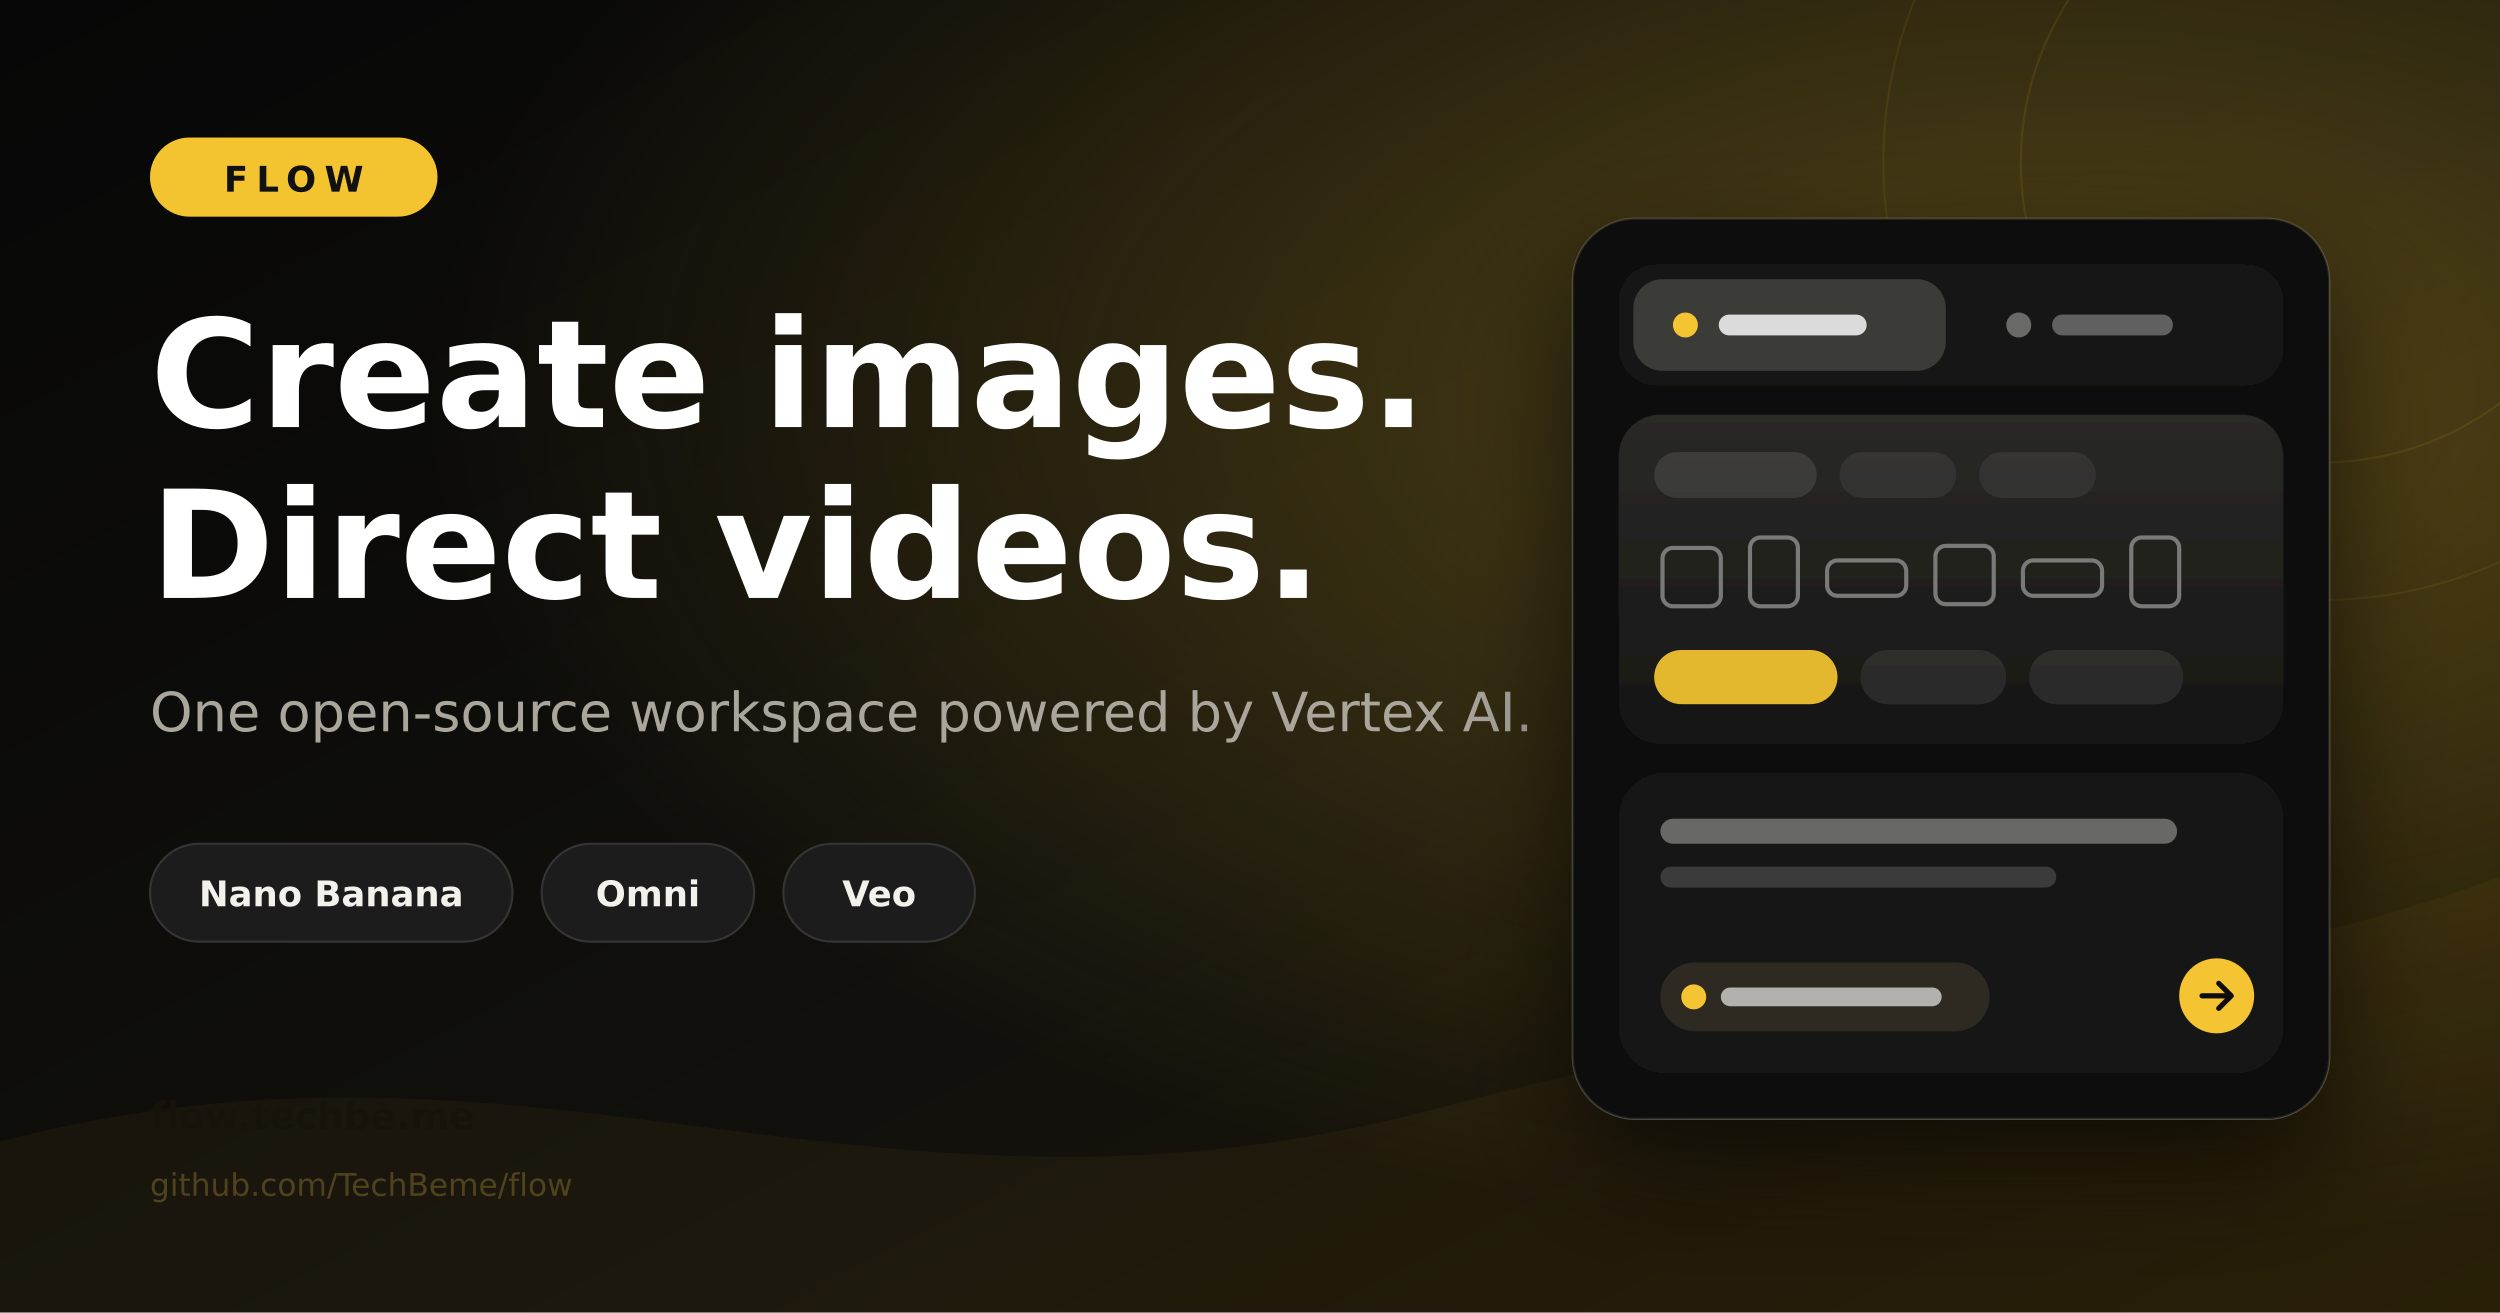
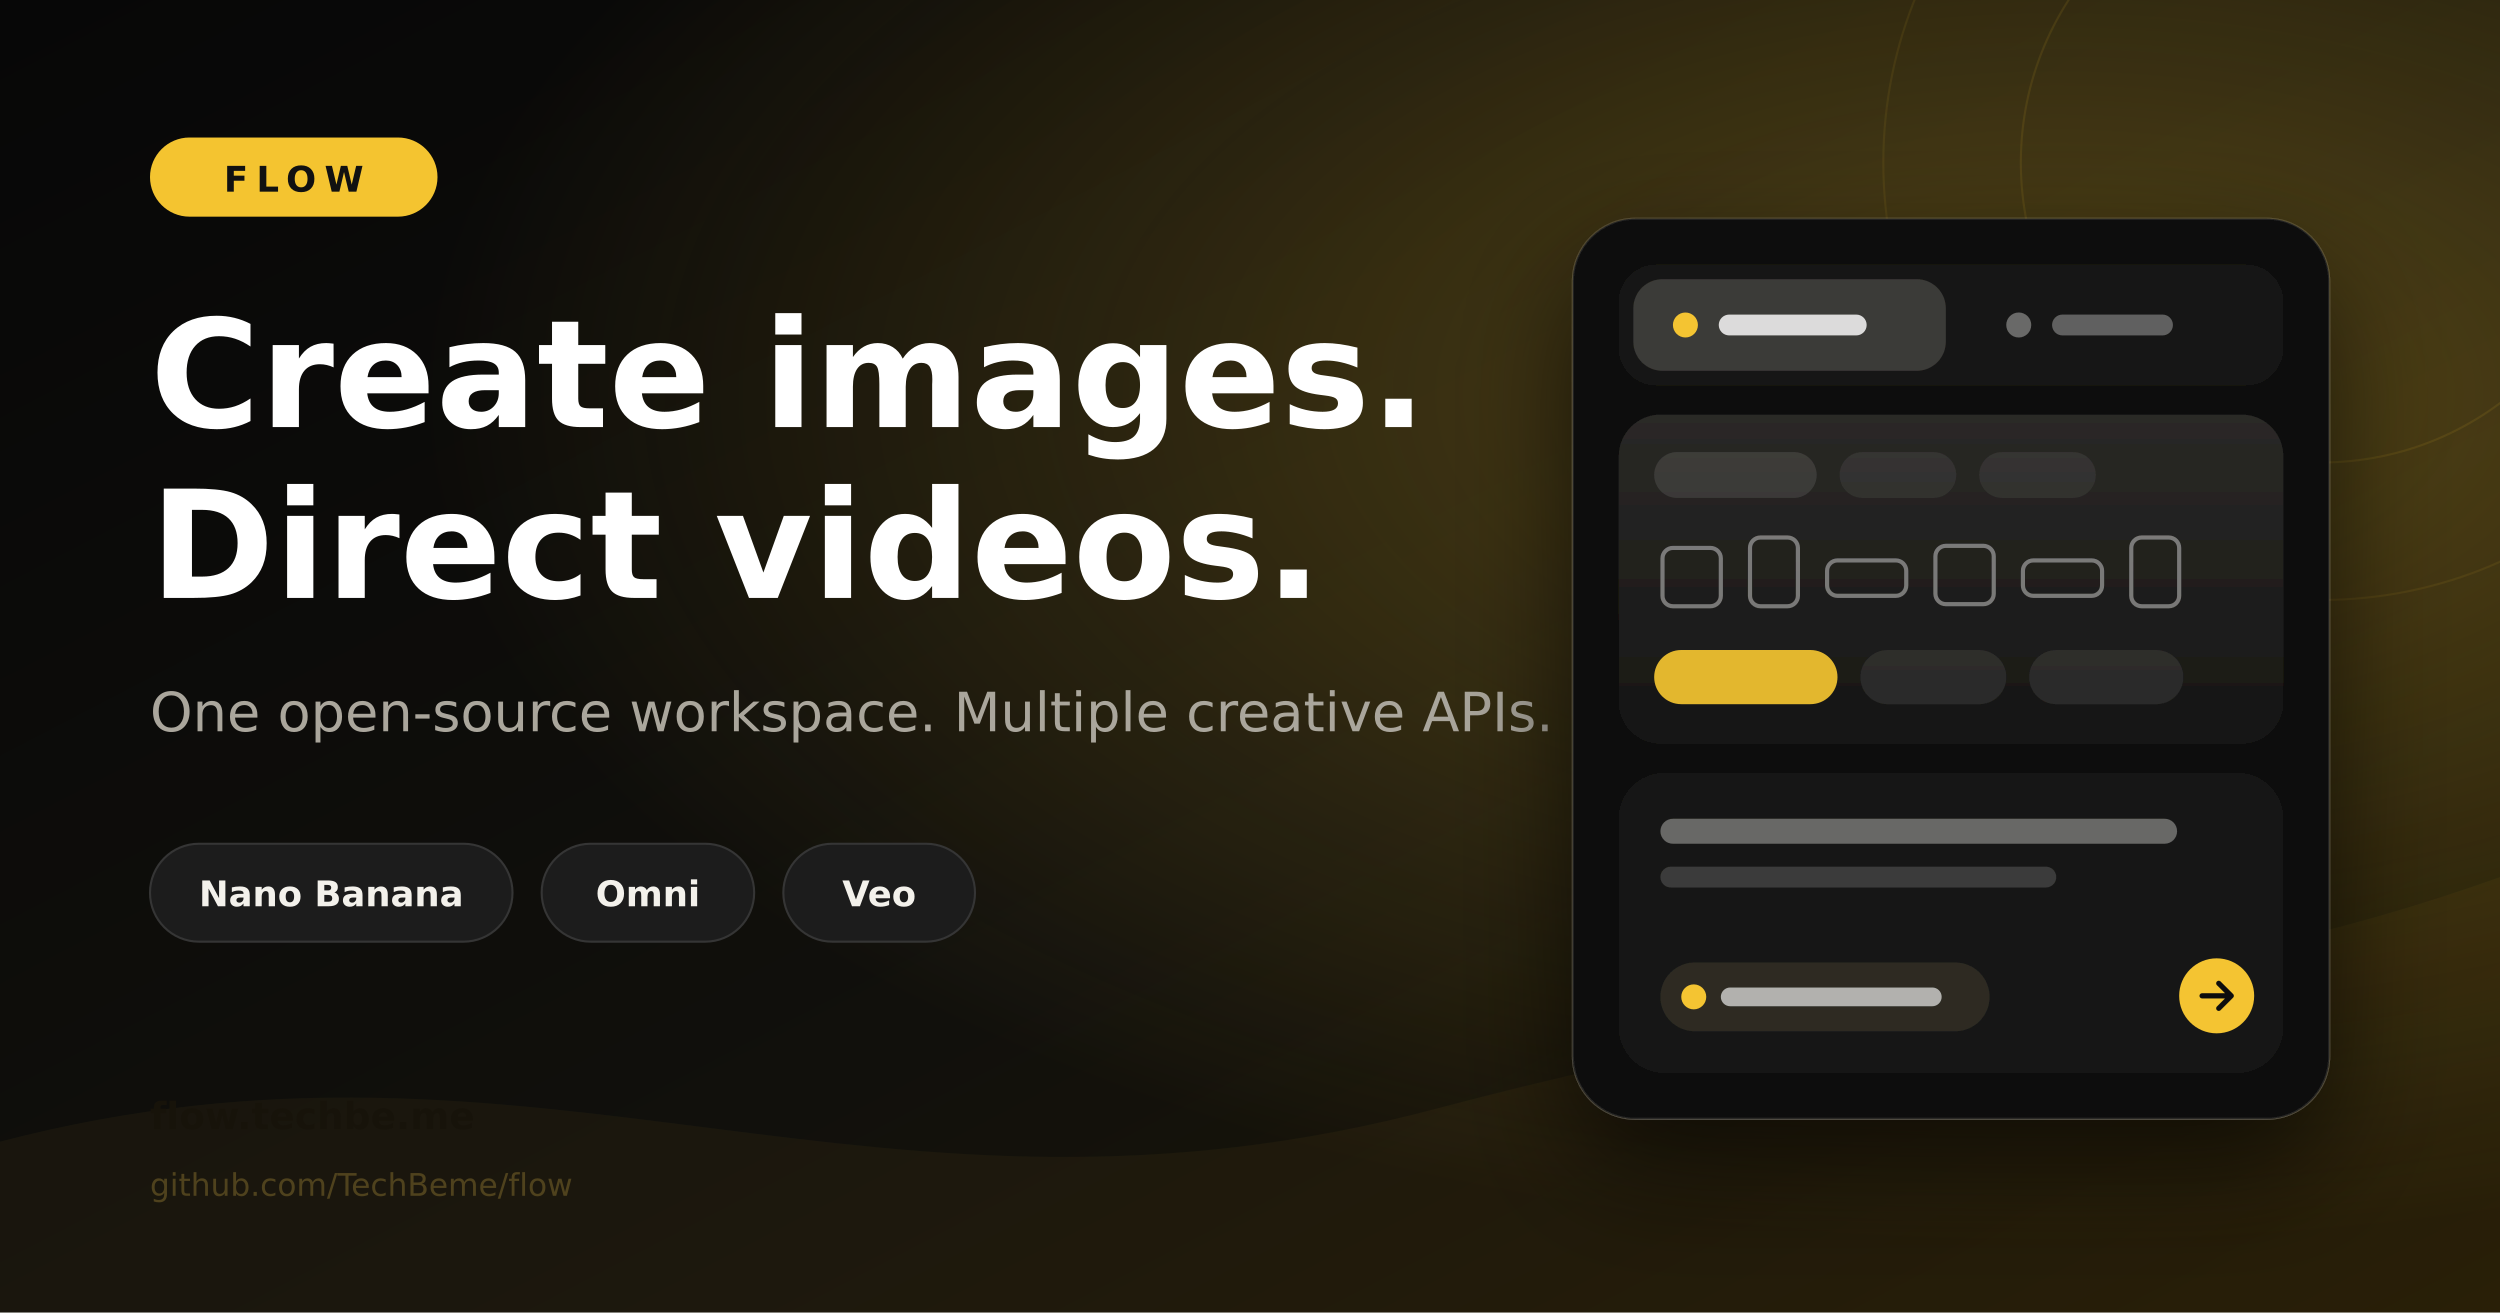
<svg xmlns="http://www.w3.org/2000/svg" width="1200" height="630" viewBox="0 0 1200 630">
  <defs>
    <linearGradient id="bg" x1="0" y1="0" x2="1" y2="1">
      <stop offset="0" stop-color="#070707" />
      <stop offset="0.58" stop-color="#11100c" />
      <stop offset="1" stop-color="#1f1805" />
    </linearGradient>
    <radialGradient id="glow" cx="0.82" cy="0.3" r="0.65">
      <stop offset="0" stop-color="#f4c430" stop-opacity="0.3" />
      <stop offset="1" stop-color="#f4c430" stop-opacity="0" />
    </radialGradient>
    <linearGradient id="panel" x1="0" y1="0" x2="0" y2="1">
      <stop offset="0" stop-color="#2a2926" />
      <stop offset="1" stop-color="#161615" />
    </linearGradient>
    <filter id="shadow" x="-30%" y="-30%" width="160%" height="160%">
      <feDropShadow dx="0" dy="24" stdDeviation="28" flood-color="#000" flood-opacity="0.65" />
    </filter>
  </defs>
  <rect width="1200" height="630" fill="url(#bg)" />
  <rect width="1200" height="630" fill="url(#glow)" />
  <path d="M0 548 C260 480 420 604 690 532 C920 471 1035 480 1200 421 L1200 630 L0 630 Z" fill="#f4c430" opacity="0.045" />
  <circle cx="1114" cy="78" r="210" fill="none" stroke="#f4c430" stroke-opacity="0.08" stroke-width="1" />
  <circle cx="1114" cy="78" r="144" fill="none" stroke="#f4c430" stroke-opacity="0.1" stroke-width="1" />
  <g font-family="DejaVu Sans, sans-serif">
    <rect x="72" y="66" width="138" height="38" rx="19" fill="#f4c430" />
    <text x="141" y="92" text-anchor="middle" font-size="17" font-weight="700" letter-spacing="4" fill="#111">FLOW</text>
    <text x="72" y="205" font-size="72" font-weight="700" fill="#fff">Create images.</text>
    <text x="72" y="287" font-size="72" font-weight="700" fill="#fff">Direct videos.</text>
-     <text x="72" y="351" font-size="26" font-weight="400" fill="#aaa69c">One open-source workspace powered by Vertex AI.</text>
+     <text x="72" y="351" font-size="26" font-weight="400" fill="#aaa69c">One open-source workspace. Multiple creative APIs.</text>
    <g font-size="17" font-weight="600">
      <rect x="72" y="405" width="174" height="47" rx="23.5" fill="#1c1c1c" stroke="#353535" />
      <text x="159" y="435" text-anchor="middle" fill="#f3f1eb">Nano Banana</text>
      <rect x="260" y="405" width="102" height="47" rx="23.5" fill="#1c1c1c" stroke="#353535" />
      <text x="311" y="435" text-anchor="middle" fill="#f3f1eb">Omni</text>
      <rect x="376" y="405" width="92" height="47" rx="23.5" fill="#1c1c1c" stroke="#353535" />
      <text x="422" y="435" text-anchor="middle" fill="#f3f1eb">Veo</text>
    </g>
    <text x="72" y="542" font-size="18" font-weight="700" fill="#17130a">flow.techbe.me</text>
    <text x="72" y="574" font-size="15" fill="#4f421d">github.com/TechBeme/flow</text>
  </g>
  <g transform="translate(755 105)" filter="url(#shadow)">
    <rect width="363" height="432" rx="30" fill="#0d0d0d" stroke="#fff" stroke-opacity="0.1" />
    <rect x="22" y="22" width="319" height="58" rx="18" fill="#181817" />
    <rect x="29" y="29" width="150" height="44" rx="14" fill="#3b3a37" />
    <circle cx="54" cy="51" r="6" fill="#f4c430" />
    <rect x="70" y="46" width="71" height="10" rx="5" fill="#fff" fill-opacity="0.82" />
    <circle cx="214" cy="51" r="6" fill="#fff" fill-opacity="0.35" />
    <rect x="230" y="46" width="58" height="10" rx="5" fill="#fff" fill-opacity="0.32" />
    <rect x="22" y="94" width="319" height="158" rx="20" fill="url(#panel)" />
    <rect x="39" y="112" width="78" height="22" rx="11" fill="#fff" fill-opacity="0.1" />
    <rect x="128" y="112" width="56" height="22" rx="11" fill="#fff" fill-opacity="0.06" />
    <rect x="195" y="112" width="56" height="22" rx="11" fill="#fff" fill-opacity="0.06" />
    <g fill="none" stroke="#fff" stroke-opacity="0.4" stroke-width="2">
      <rect x="43" y="158" width="28" height="28" rx="5" />
      <rect x="85" y="153" width="23" height="33" rx="5" />
      <rect x="122" y="164" width="38" height="17" rx="5" />
      <rect x="174" y="157" width="28" height="28" rx="5" />
      <rect x="216" y="164" width="38" height="17" rx="5" />
      <rect x="268" y="153" width="23" height="33" rx="5" />
    </g>
    <rect x="39" y="207" width="88" height="26" rx="13" fill="#f4c430" fill-opacity="0.92" />
    <rect x="138" y="207" width="70" height="26" rx="13" fill="#fff" fill-opacity="0.08" />
    <rect x="219" y="207" width="74" height="26" rx="13" fill="#fff" fill-opacity="0.08" />
    <rect x="22" y="266" width="319" height="144" rx="22" fill="#181817" />
    <rect x="42" y="288" width="248" height="12" rx="6" fill="#fff" fill-opacity="0.34" />
    <rect x="42" y="311" width="190" height="10" rx="5" fill="#fff" fill-opacity="0.15" />
    <rect x="42" y="357" width="158" height="33" rx="16.5" fill="#2d2b23" />
    <circle cx="58" cy="373.5" r="6" fill="#f4c430" />
    <rect x="71" y="369" width="106" height="9" rx="4.5" fill="#fff" fill-opacity="0.63" />
    <circle cx="309" cy="373" r="18" fill="#f4c430" />
    <path d="M302 373 H315 M310 367 L316 373 L310 379" fill="none" stroke="#111" stroke-width="2.5" stroke-linecap="round" stroke-linejoin="round" />
  </g>
</svg>
